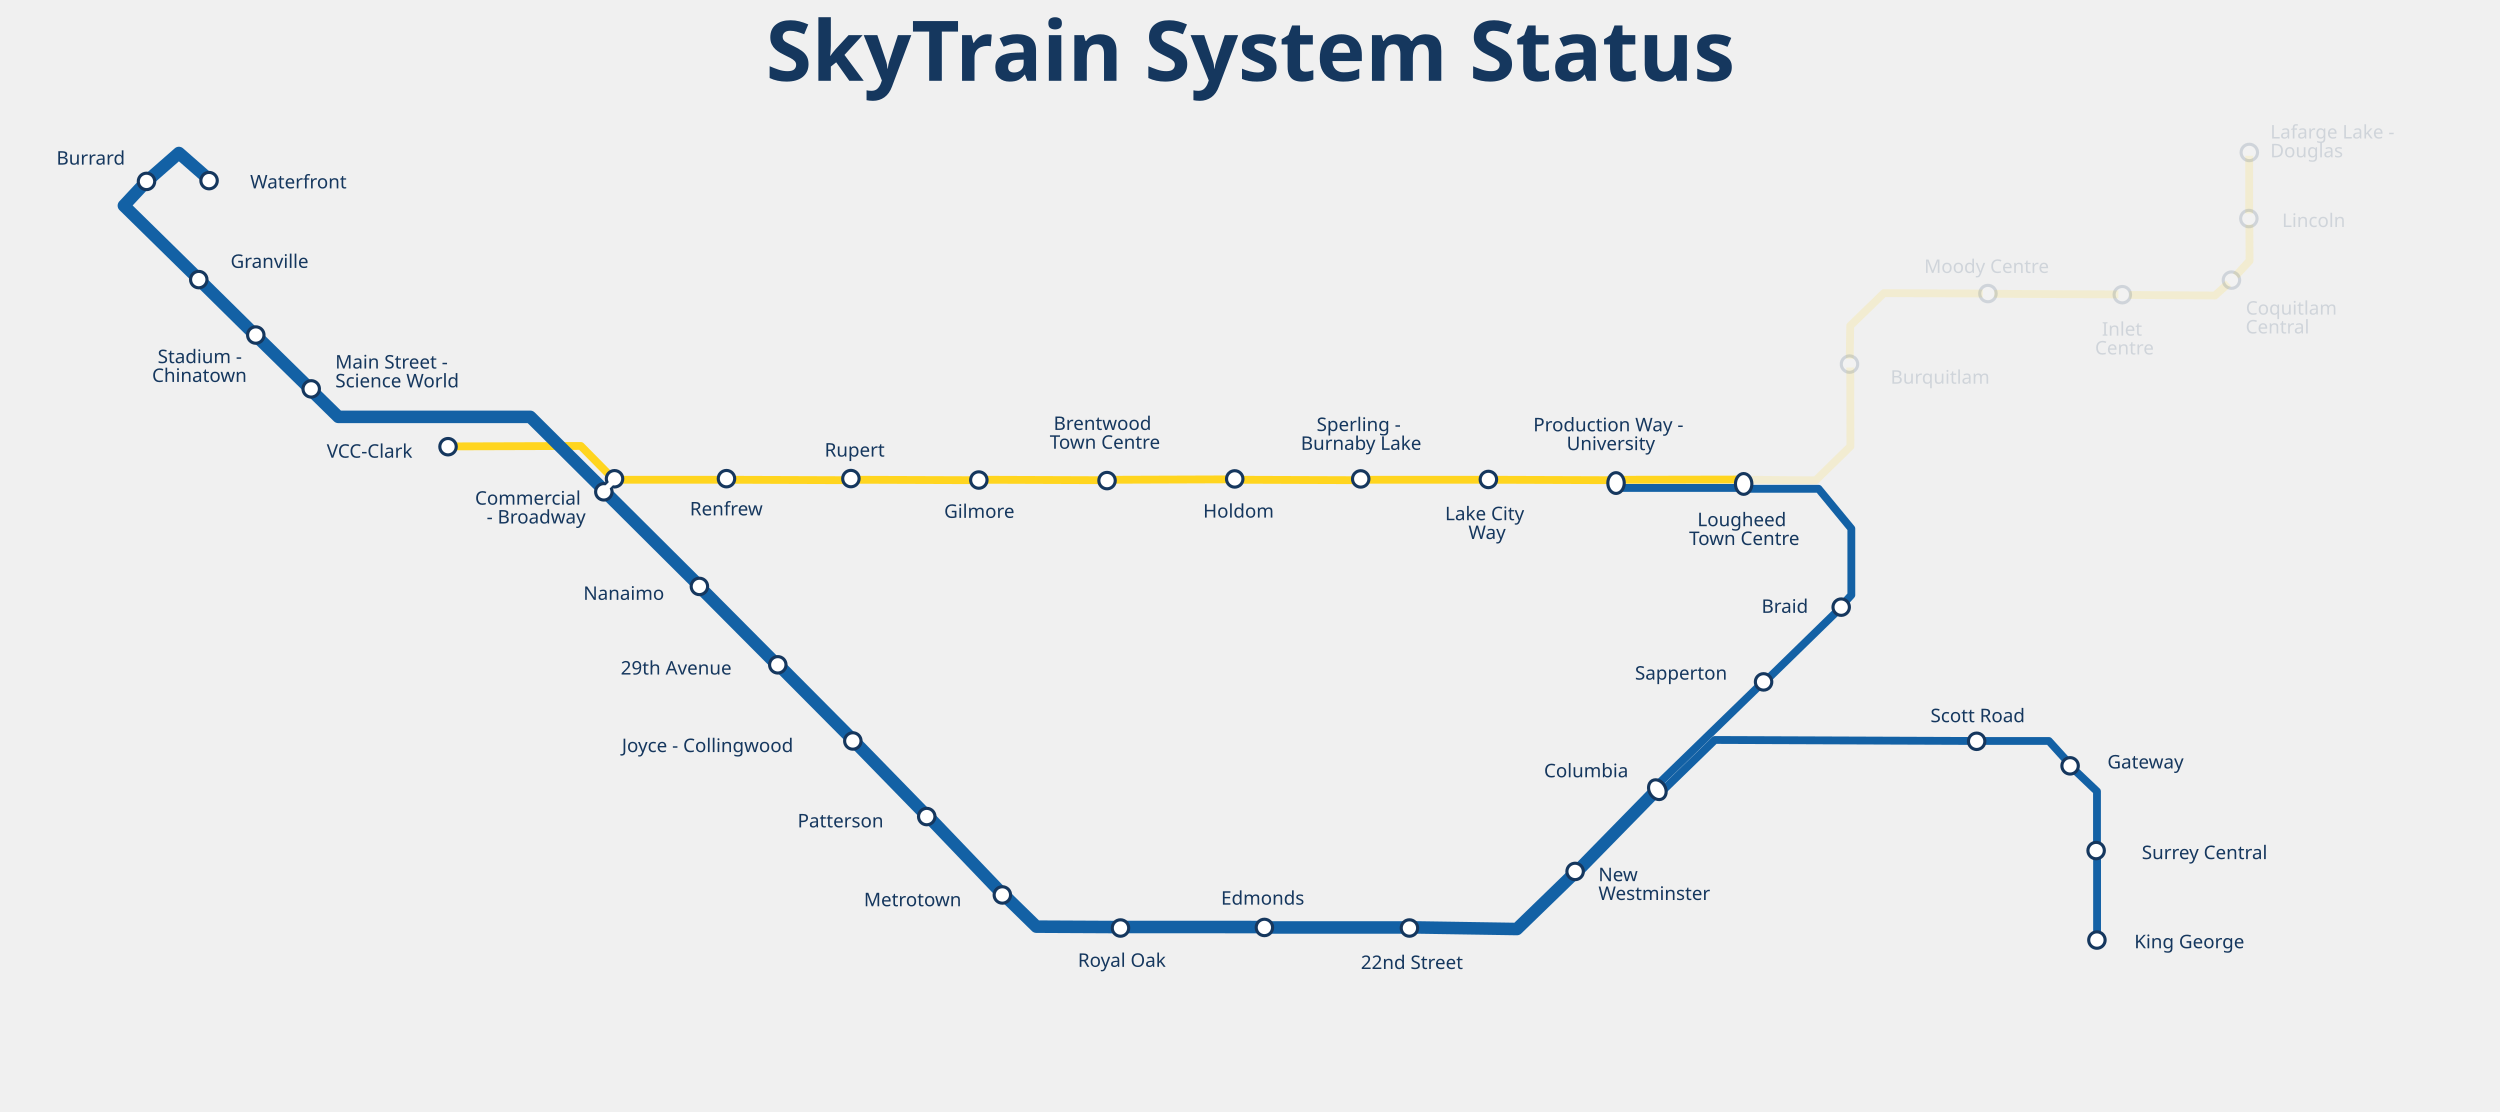
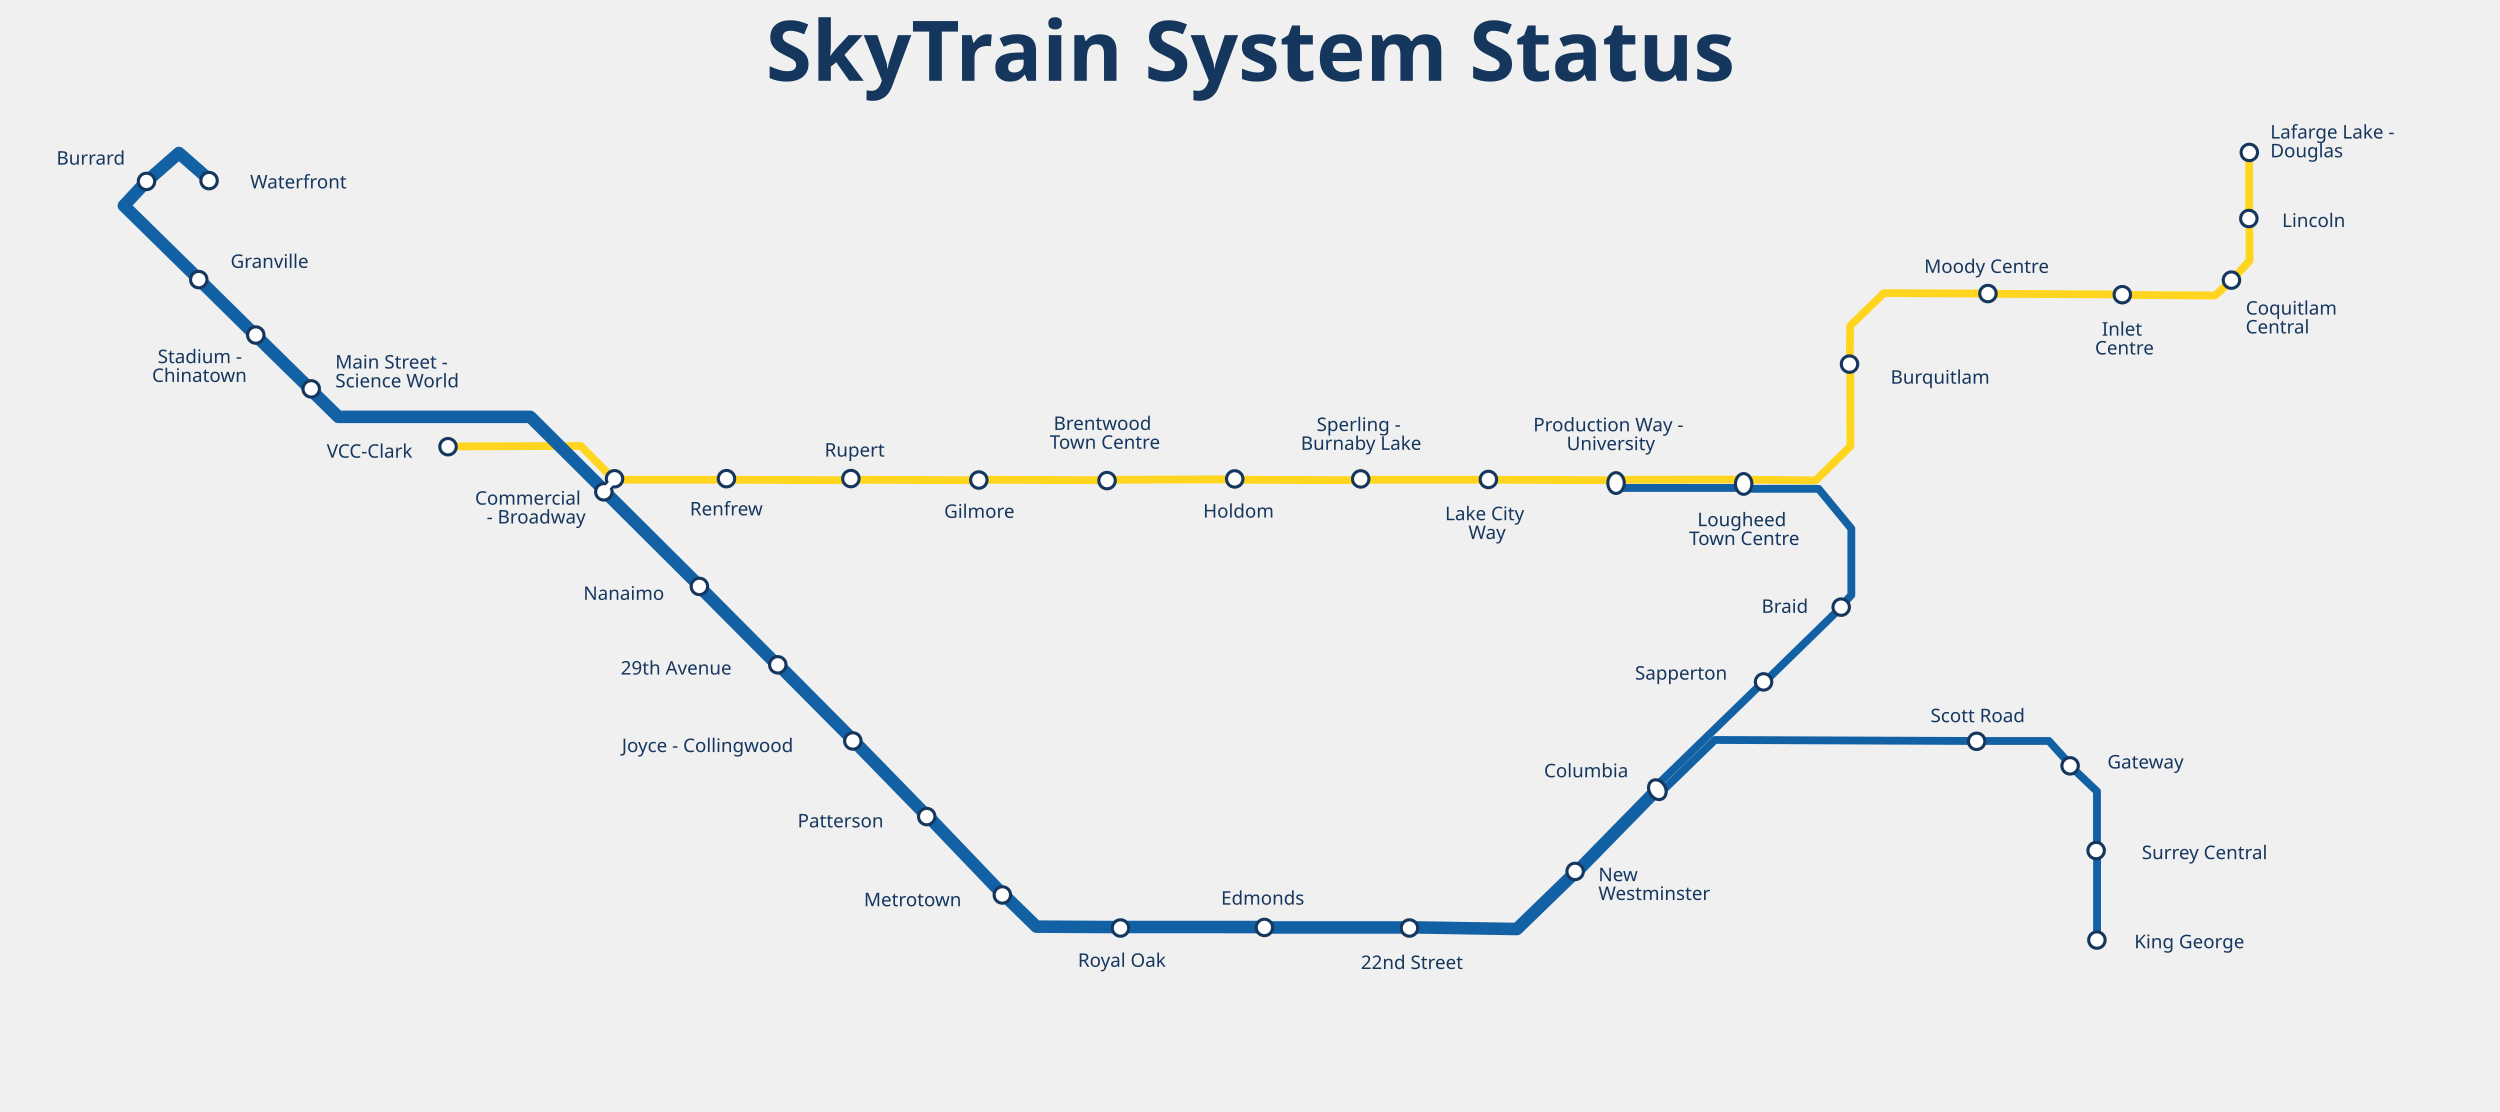
<svg xmlns="http://www.w3.org/2000/svg" viewBox="0 0 1594.488 708.661">
  <style>
    #caption {
        stroke: none;
        fill: #15375e;
        text-anchor: middle;
        line-height: 1;
        text-align: center;
        font-weight: 600;
        font-family: 'FF Meta', 'Fira Sans', sans-serif;
        font-size: 40pt;
    }

    path {
        stroke-width: 5;
        stroke-linejoin: round;
        stroke-linecap: square;
        fill: none;
    }

    path[id^="e-"] {
        stroke: #1361a5;
        stroke-width: 8;
    }

    path[id^="m-"] {
        stroke: #ffd51f;
    }

    circle, ellipse {
        stroke: #15375e;
        fill: #ffffff;
        stroke-width: 2;
    }

    text[id*="_title"] {
        stroke: none;
        fill: #15375e;
        text-anchor: middle;
        line-height: 1;
        text-align: center;
        font-weight: 500;
        font-family: 'FF Meta', 'Fira Sans', sans-serif;
    }

    #cm_bw_connector {
        fill: #ffffff;
        stroke: none;
        opacity: 1;
    }

    path.closed,
    path.segregated {
        opacity: 0.15;
    }

    circle.closed,
    ellipse.closed {
        stroke: #ff0000;
    }

    text.closed {
        fill: #ff0000;
    }

    .future {
        opacity: 0.15;
    }
  </style>
  <text id="caption" x="797.482" y="51.519">SkyTrain System Status</text>
  <path id="m-vc-cm" d="M291.92 284.69l78.54-.253 17.172 17.425" />
  <path id="m-cm-re" d="M397.23 306.0h60.104" />
  <path id="m-re-ru" d="M467.44 306.0l69.448.253" />
  <path id="m-ru-gm" d="M547.99 306.0l69.7.253" />
  <path id="m-gm-br" d="M630.32 306.0l68.185.253" />
  <path id="m-br-ho" d="M711.39 306.0l68.69-.253" />
  <path id="m-ho-sp" d="M792.96 306.0l69.7.253" />
  <path id="m-sp-lc" d="M871.75 306.0h71.973" />
  <path id="m-lc-pw" d="M954.58 306.0l69.7.253" />
  <path id="m-pw-lh" d="M1035.4 306.0l71.216-.148" />
-   <path class="future" id="m-lh-bq" d="M1116.8 306.0l41.25.357 22.143-21.696-.1-47.77" />
-   <path class="future" id="m-bq-mc" d="M1179.8 226.35l.253-18.562 21.465-20.834 60.61.253" />
-   <path class="future" id="m-mc-ic" d="M1274.5 187.41l74.107.357" />
-   <path class="future" id="m-ic-cc" d="M1360.7 188.13l51.964.357 6.786-6.07" />
-   <path class="future" id="m-cc-ln" d="M1427.7 174.02l7.053-7.68-.088-20.535" />
-   <path class="future" id="m-ln-la" d="M1434.5 101.88v31.786" />
+   <path id="m-lh-bq" d="M1116.8 306.0l41.25.357 22.143-21.696-.1-47.77" />
+   <path id="m-bq-mc" d="M1179.8 226.35l.253-18.562 21.465-20.834 60.61.253" />
+   <path id="m-mc-ic" d="M1274.5 187.41l74.107.357" />
+   <path id="m-ic-cc" d="M1360.7 188.13l51.964.357 6.786-6.07" />
+   <path id="m-cc-ln" d="M1427.7 174.02l7.053-7.68-.088-20.535" />
+   <path id="m-ln-la" d="M1434.5 101.88v31.786" />
  <path id="e-wf-bu" d="M98.214 111.52l15.893-13.93L130 111.52" />
  <path id="e-bu-gv" d="M90.18 119.2l-11.162 11.964 44.196 43.393" />
  <path id="e-gv-st" d="M131.61 182.95l26.964 26.607" />
  <path id="e-st-mn" d="M166.79 217.59l28.036 27.5" />
  <path id="e-mn-bw" d="M202.78 253.12l13.006 12.753 122.42 0.0 42.363 42.11" />
  <path id="e-bw-na" d="M388.64 316.5l54.548 54.296" />
  <path id="e-na-tn" d="M450.87 379.03l40.554 40.763" />
  <path id="e-tn-jy" d="M499.76 427.37l39.648 39.9" />
  <path id="e-jy-pt" d="M547.99 476.11l39.396 40.406" />
  <path id="e-pt-mt" d="M595.72 524.6l39.9 41.67" />
  <path id="e-mt-ro" d="M644.46 574.85L661 591.012l48.362.253" />
  <path id="e-ro-ed" d="M719.72 591.22l81.822.043" />
  <path id="e-ed-ts" d="M811.14 591.52h81.822" />
  <path id="e-ts-nw" d="M904.33 591.52l63.135 1.01 33.335-32.325" />
  <path id="e-nw-co" d="M1007.4 554.14l46.972-47.982" />
  <path id="e-co-sr" style="stroke-width:5" d="M1062.7 502.12l31.062-30.178 160.11.63" />
  <path id="e-sr-gw" style="stroke-width:5" d="M1266.4 472.59l40.357 0.0 10.357 11.43" />
  <path id="e-gw-sc" style="stroke-width:5" d="M1324.3 492.23l13.143 12.5 0.0 31.43" />
  <path id="e-sc-kg" style="stroke-width:5" d="M1337.5 548.31v45.357" />
  <path id="e-co-sa" style="stroke-width:5" d="M1059.1 498.58l62.124-60.357" />
  <path id="e-sa-bd" style="stroke-width:5" d="M1129.1 431.41l41.416-40.406" />
  <path id="e-lh-pw" style="stroke-width:5" d="M1035.1 311.21l71.468-.0" />
  <path id="e-bd-lh" style="stroke-width:5" d="M1116.5 311.75l43.373.0 20.898 25.4.0 42.363-3.85 4.23" />
  <circle id="vc" cx="285.75" cy="284.9" r="5.24" />
  <circle id="cm" cx="391.94" cy="305.36" r="5.24" />
  <circle id="re" cx="463.34" cy="305.29" r="5.24" />
  <circle id="ru" cx="542.7" cy="305.23" r="5.24" />
  <circle id="gm" cx="624.29" cy="306.16" r="5.24" />
  <circle id="br" cx="706.07" cy="306.52" r="5.24" />
  <circle id="ho" cx="787.5" cy="305.45" r="5.24" />
  <circle id="sp" cx="867.86" cy="305.45" r="5.24" />
  <circle id="lc" cx="949.29" cy="305.8" r="5.24" />
  <ellipse id="pw" cx="1030.7" cy="308.09" rx="5.24" ry="6.629" />
  <ellipse id="lh" cx="1112.1" cy="308.66" rx="5.24" ry="6.629" />
-   <circle class="future" id="bq" cx="1179.6" cy="232.23" r="5.24" />
-   <circle class="future" id="mc" cx="1267.9" cy="187.23" r="5.24" />
-   <circle class="future" id="ic" cx="1353.6" cy="187.95" r="5.24" />
-   <circle class="future" id="cc" cx="1423.2" cy="178.66" r="5.24" />
-   <circle class="future" id="ln" cx="1434.3" cy="139.38" r="5.24" />
-   <circle class="future" id="la" cx="1434.6" cy="97.233" r="5.24" />
+   <circle id="bq" cx="1179.6" cy="232.23" r="5.24" />
+   <circle id="mc" cx="1267.9" cy="187.23" r="5.24" />
+   <circle id="ic" cx="1353.6" cy="187.95" r="5.24" />
+   <circle id="cc" cx="1423.2" cy="178.66" r="5.24" />
+   <circle id="ln" cx="1434.3" cy="139.38" r="5.24" />
+   <circle id="la" cx="1434.6" cy="97.233" r="5.24" />
  <circle id="wf" cx="133.34" cy="115.2" r="5.24" />
  <circle id="bu" cx="93.439" cy="115.7" r="5.24" />
  <circle id="gv" cx="126.77" cy="178.33" r="5.24" />
  <circle id="st" cx="163.14" cy="213.69" r="5.24" />
  <circle id="mn" cx="198.49" cy="248.03" r="5.24" />
  <circle id="bw" cx="385.12" cy="313.69" r="5.24" />
  <circle id="na" cx="446.07" cy="374.02" r="5.24" />
  <circle id="tn" cx="496.07" cy="424.02" r="5.24" />
  <circle id="jy" cx="543.93" cy="472.59" r="5.24" />
  <circle id="pt" cx="591.07" cy="520.8" r="5.24" />
  <circle id="mt" cx="639.29" cy="570.8" r="5.24" />
  <circle id="ro" cx="714.64" cy="591.88" r="5.24" />
  <circle id="ed" cx="806.43" cy="591.52" r="5.24" />
  <circle id="ts" cx="898.93" cy="591.88" r="5.24" />
  <circle id="nw" cx="1004.6" cy="555.8" r="5.24" />
  <ellipse id="co" cx="663.6" cy="964.71" rx="5.24" ry="6.629" transform="rotate(-30)" />
  <circle id="sr" cx="1260.7" cy="472.79" r="5.24" />
  <circle id="gw" cx="1320.3" cy="488.45" r="5.24" />
  <circle id="sc" cx="1336.9" cy="542.49" r="5.24" />
  <circle id="kg" cx="1337.4" cy="599.56" r="5.24" />
  <circle id="sa" cx="1124.8" cy="434.91" r="5.24" />
  <circle id="bd" cx="1174.3" cy="387.23" r="5.24" />
  <path id="cm_bw_connector" d="M389.307 306.486l2.304 2.304-4.013 4.015-2.304-2.304z" />
  <text id="wf_title" x="190.31" y="120.157">Waterfront</text>
  <text id="bu_title" x="57.891" y="105.004">Burrard</text>
  <text id="gv_title" x="171.915" y="170.867">Granville</text>
  <text id="st_title" x="157.417" y="231.611">
    <tspan x="157.417" style="text-anchor: end">Stadium -</tspan>
    <tspan x="157.417" style="text-anchor: end" dy="1em">Chinatown</tspan>
  </text>
  <text id="mn_title" x="213.848" y="235.064">
    <tspan x="213.848" style="text-anchor: start">Main Street -</tspan>
    <tspan x="213.848" style="text-anchor: start" dy="1em">Science World</tspan>
  </text>
  <text id="cm_bw_title" x="373.529" y="321.892">
    <tspan x="373.529" style="text-anchor: end">Commercial</tspan>
    <tspan x="373.529" style="text-anchor: end" dy="1em">- Broadway</tspan>
  </text>
  <text id="na_title" x="397.857" y="382.59">Nanaimo</text>
  <text id="tn_title" x="431.248" y="430.218">29th Avenue</text>
  <text id="jy_title" x="451.267" y="479.666">Joyce - Collingwood</text>
  <text id="pt_title" x="536.105" y="527.698">Patterson</text>
  <text id="mt_title" x="582.099" y="578">Metrotown</text>
  <text id="ro_title" x="715.518" y="616.647">Royal Oak</text>
  <text id="ed_title" x="805.342" y="576.99">Edmonds</text>
  <text id="ts_title" x="900.515" y="618.024">22nd Street</text>
  <text id="nw_title" x="1019.475" y="562.003">
    <tspan x="1019.457" style="text-anchor: start">New</tspan>
    <tspan x="1019.457" style="text-anchor: start" dy="1em">Westminster</tspan>
  </text>
  <text id="co_title" x="1011.636" y="495.749">Columbia</text>
  <text id="sr_title" x="1261.36" y="460.605">Scott Road</text>
  <text id="gw_title" x="1368.387" y="490.136">Gateway</text>
  <text id="sc_title" x="1406.06" y="547.931">Surrey Central</text>
  <text id="kg_title" x="1396.349" y="604.789">King George</text>
  <text id="sa_title" x="1072.168" y="433.472">Sapperton</text>
  <text id="bd_title" x="1138.36" y="390.877">Braid</text>
  <text id="vc_title" x="235.727" y="291.932">VCC-Clark</text>
  <text id="re_title" x="463.227" y="328.717">Renfrew</text>
  <text id="ru_title" x="545.105" y="291.208">Rupert</text>
  <text id="gm_title" x="624.605" y="330.3">Gilmore</text>
  <text id="br_title" x="704.731" y="274.219">
    <tspan x="704.731">Brentwood</tspan>
    <tspan x="704.731" dy="1em">Town Centre</tspan>
  </text>
  <text id="ho_title" x="789.928" y="330.131">Holdom</text>
  <text id="sp_title" x="868.117" y="274.913">
    <tspan x="868.117">Sperling -</tspan>
    <tspan x="868.117" dy="1em">Burnaby Lake</tspan>
  </text>
  <text id="lc_title" x="948.451" y="331.784">
    <tspan x="948.451">Lake City</tspan>
    <tspan x="948.451" dy="1em">Way</tspan>
  </text>
  <text id="pw_title" x="1027.376" y="275.087">
    <tspan x="1027.376">Production Way -</tspan>
    <tspan x="1027.376" dy="1em">University</tspan>
  </text>
  <text id="lh_title" x="1112.487" y="335.6">
    <tspan x="1112.487">Lougheed</tspan>
    <tspan x="1112.487" dy="1em">Town Centre</tspan>
  </text>
-   <text class="future" id="bq_title" x="1237.405" y="244.726">Burquitlam</text>
-   <text class="future" id="mc_title" x="1267.056" y="174.075">Moody Centre</text>
-   <text class="future" id="ic_title" x="1354.963" y="214.074">
+   <text id="bq_title" x="1237.405" y="244.726">Burquitlam</text>
+   <text id="mc_title" x="1267.056" y="174.075">Moody Centre</text>
+   <text id="ic_title" x="1354.963" y="214.074">
    <tspan x="1354.963">Inlet</tspan>
    <tspan x="1354.963" dy="1em">Centre</tspan>
  </text>
-   <text class="future" id="cc_title" x="1432.358" y="200.672">
+   <text id="cc_title" x="1432.358" y="200.672">
    <tspan x="1432.358" style="text-anchor: start">Coquitlam</tspan>
    <tspan x="1432.258" style="text-anchor: start" dy="1em">Central</tspan>
  </text>
-   <text class="future" id="ln_title" x="1475.685" y="144.79">Lincoln</text>
-   <text class="future" id="la_title" x="1448" y="88.334">
+   <text id="ln_title" x="1475.685" y="144.79">Lincoln</text>
+   <text id="la_title" x="1448" y="88.334">
    <tspan x="1448" style="text-anchor: start">Lafarge Lake -</tspan>
    <tspan x="1448" style="text-anchor: start" dy="1em">Douglas</tspan>
  </text>
</svg>
